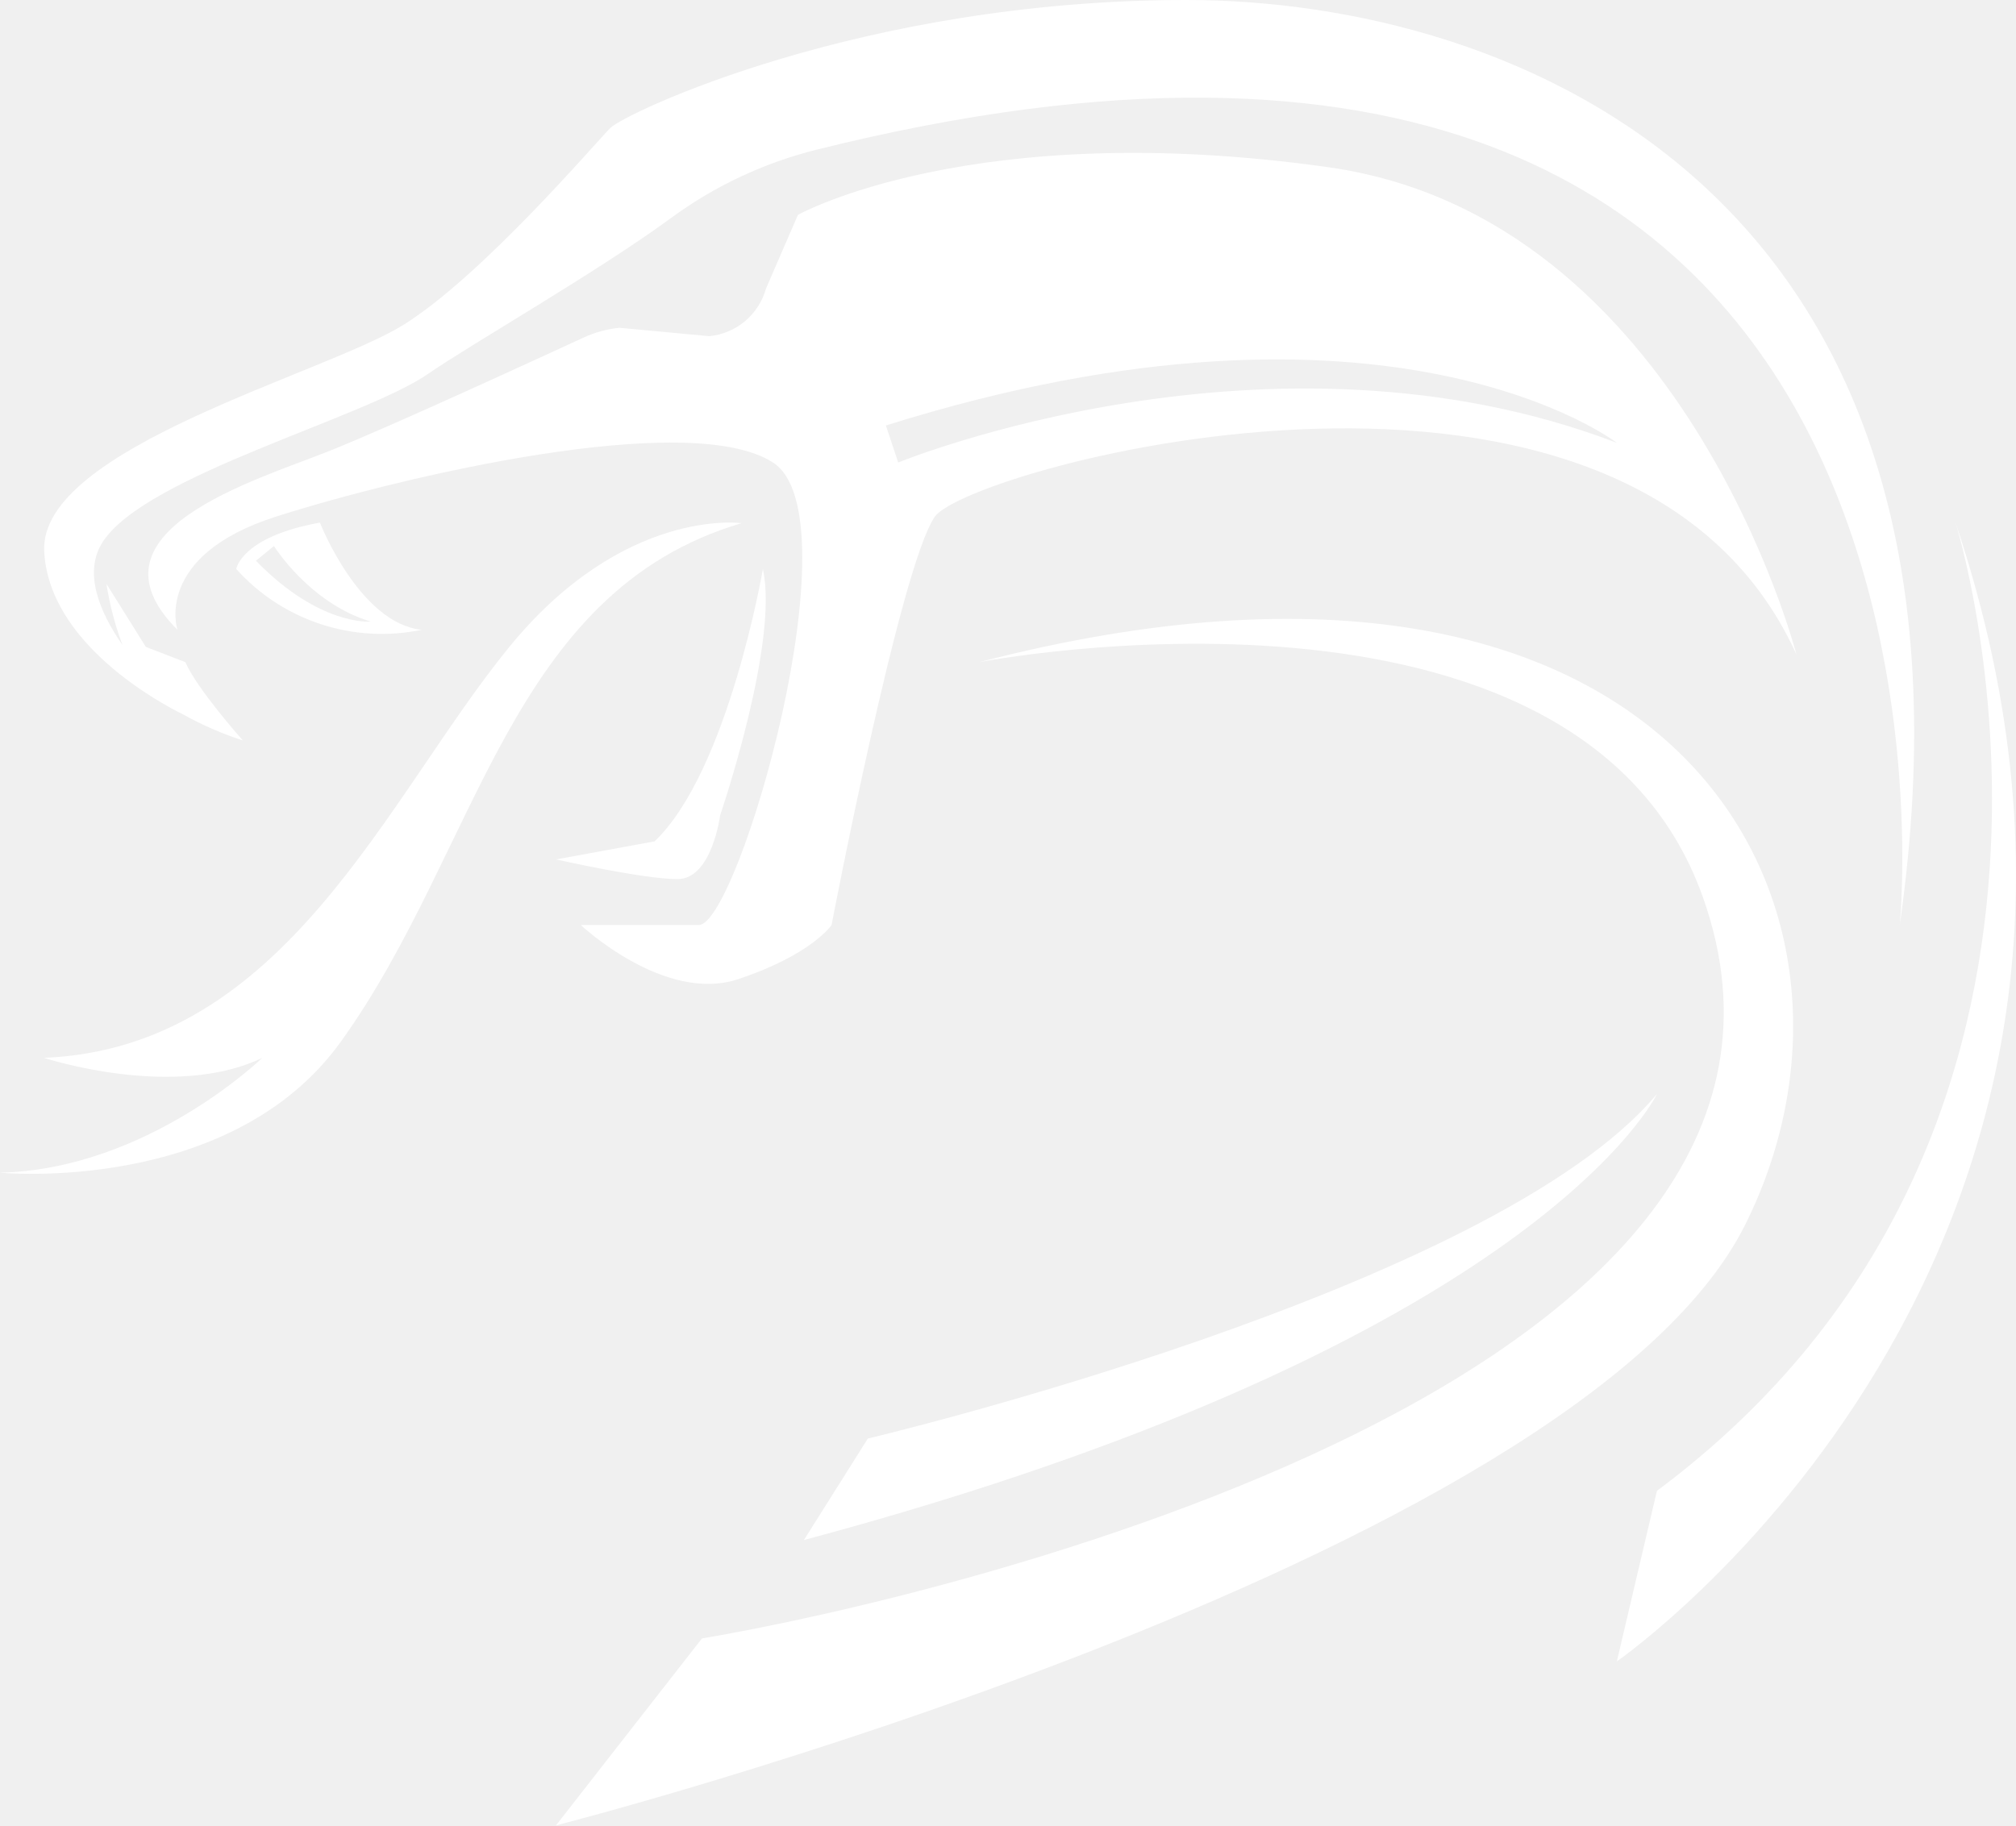
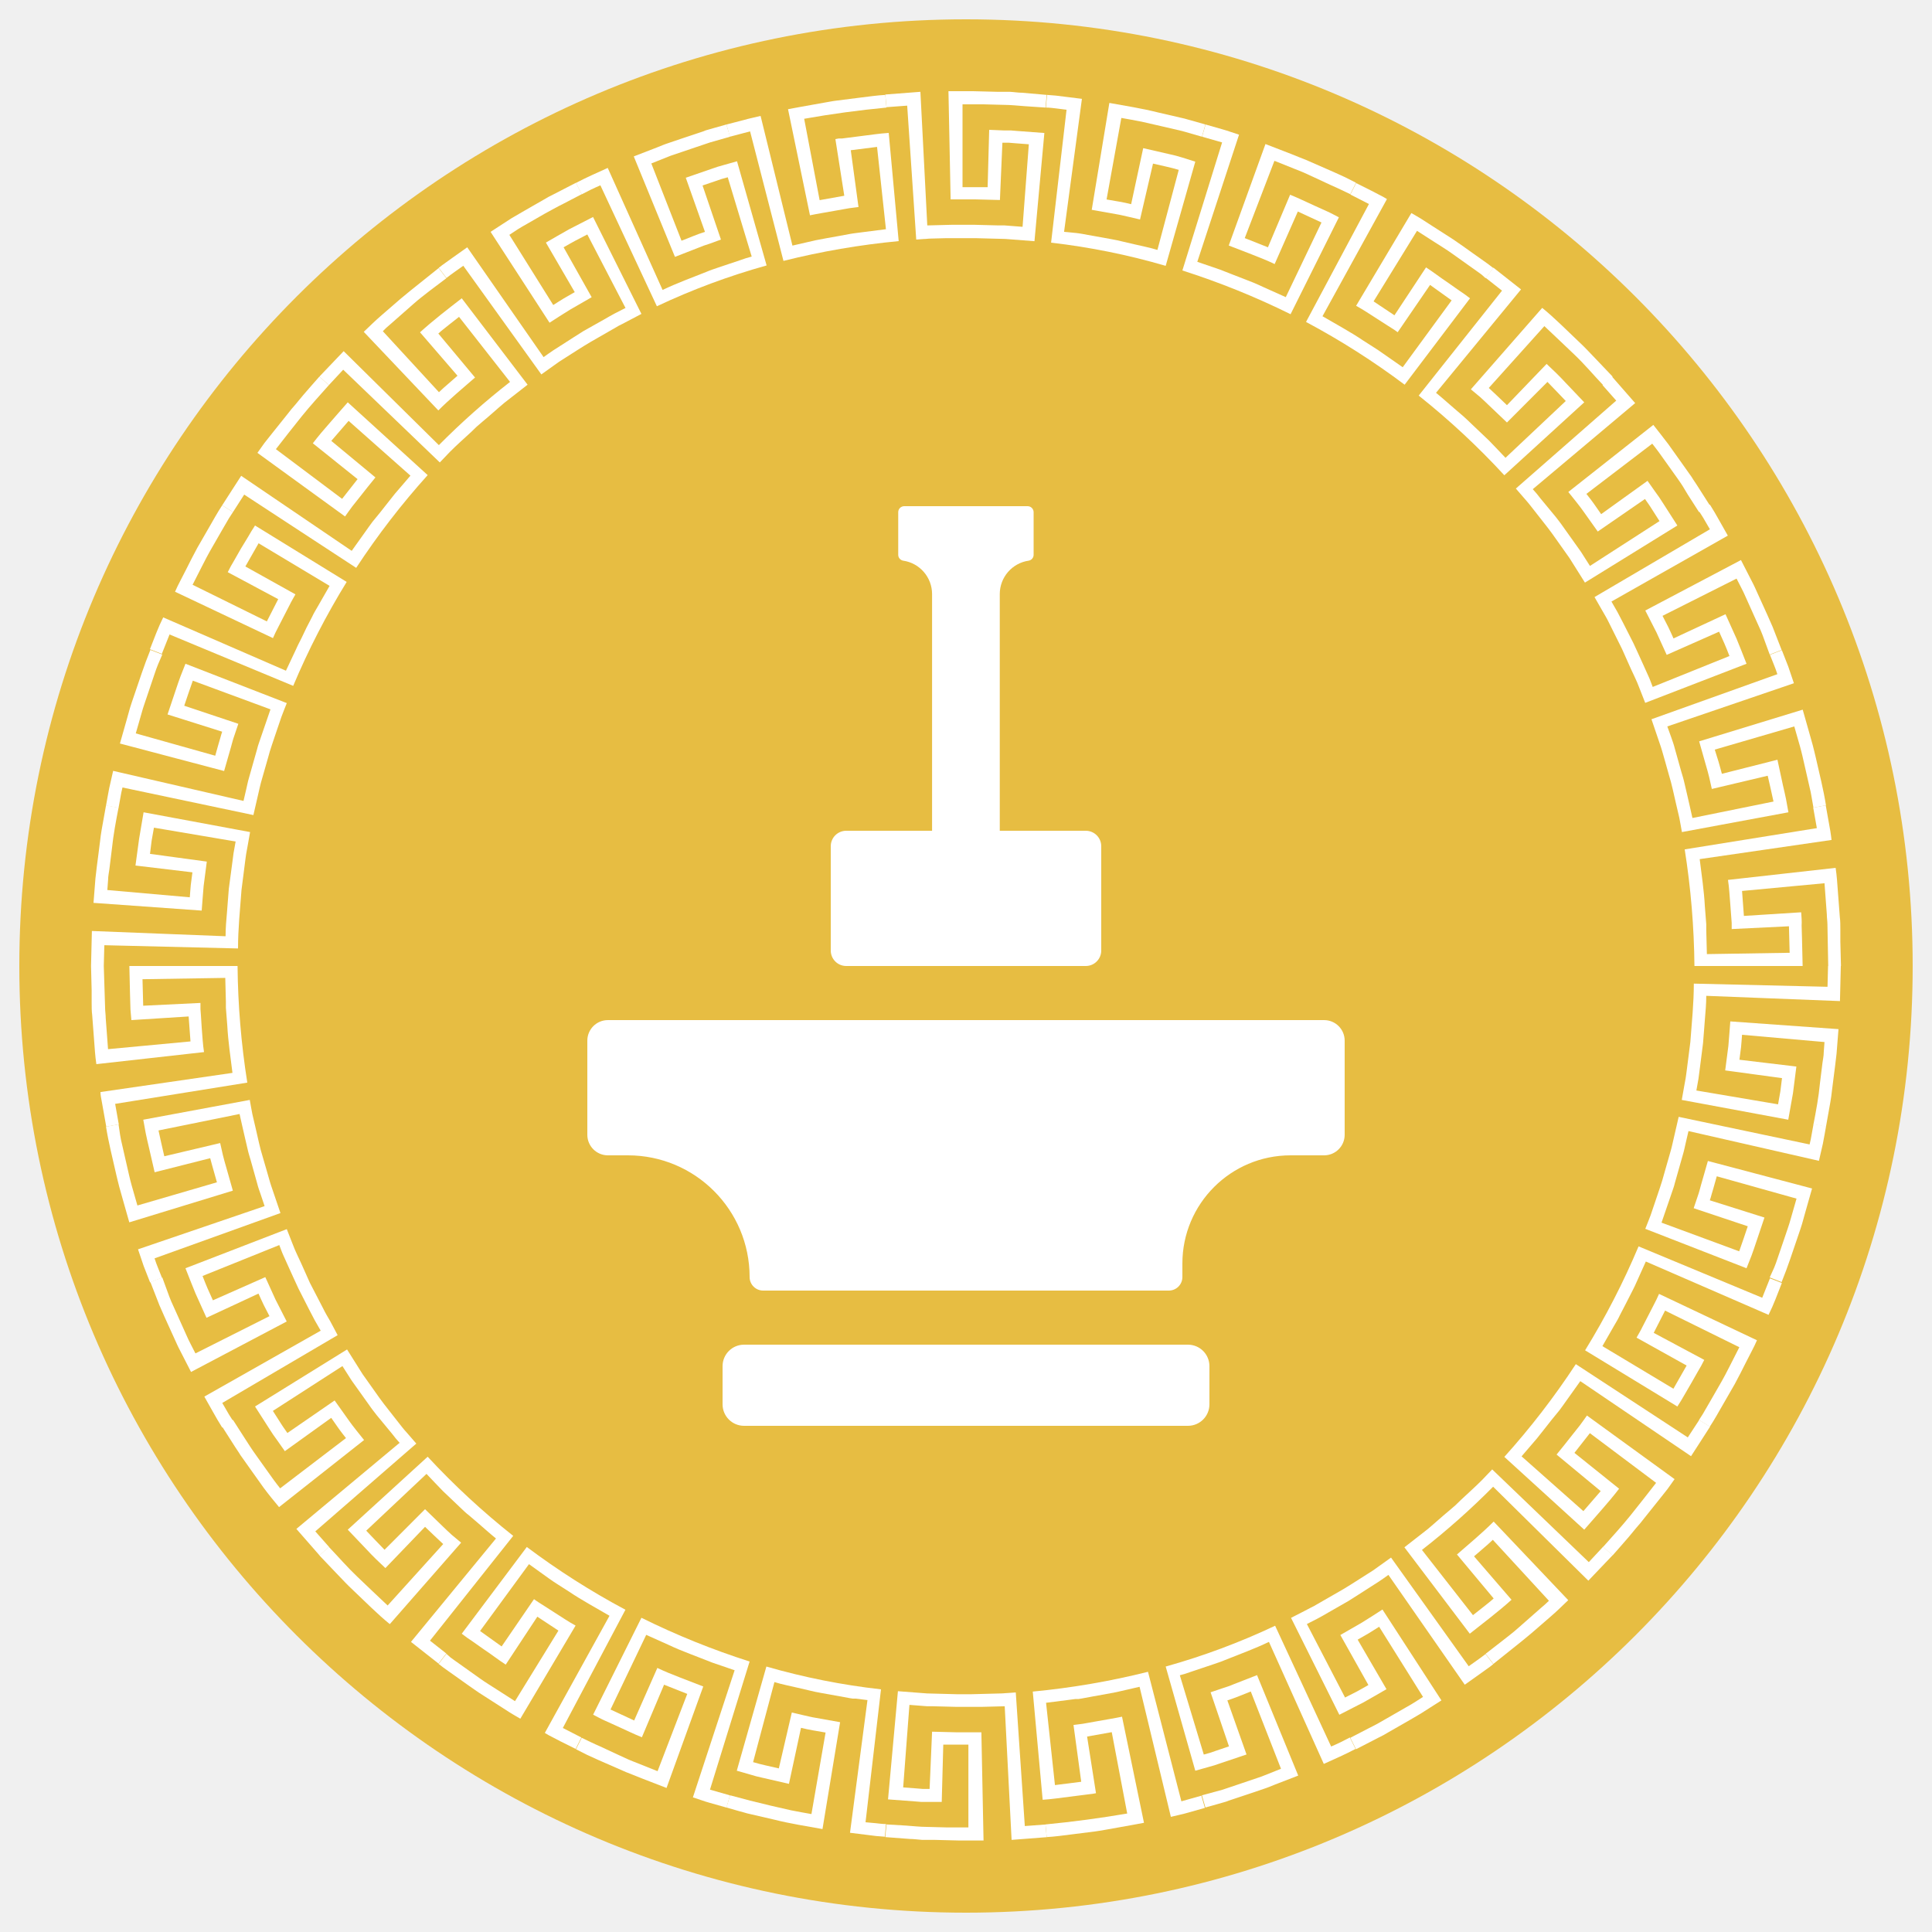
- <svg xmlns="http://www.w3.org/2000/svg" id="Layer_2" data-name="Layer 2" viewBox="0 0 364.55 330.18">
+ <svg xmlns="http://www.w3.org/2000/svg" id="f453fb13-d729-4c87-9b80-e73701f1eddd" data-name="Capa 1" viewBox="0 0 250 250">
  <defs>
-     <style>.cls-1{fill:#fff;}</style>
+     <style>.b59ed797-7735-4f85-b810-8016d229bfb6{fill:#e7bd42;}.acdaec47-8adf-4d39-9b60-c0632d4e4395{fill:#fff;}</style>
  </defs>
-   <path class="cls-1" d="M463,530.55c132.9-35.6,154.26-80.69,154.26-80.69-29.66,35.6-142.7,62.33-142.7,62.33Z" transform="translate(-317.63 -251.99)" />
-   <path class="cls-1" d="M642.47,370.36s-20.3-79-84.55-88.11-96,8.6-96,8.6l-5.78,13.34a11.84,11.84,0,0,1-10.24,8.61l-16.25-1.52a20.07,20.07,0,0,0-6.49,1.77c-9,4.14-35,16.13-46,20.52-13.35,5.34-45.24,14.54-27.44,32.34,0,0-4.45-13.35,17.8-20.47s74.76-19.58,89.89-9.79S451.13,419.3,444,419.3H422.65s15.13,14.24,28.48,9.79S468,419.3,468,419.3s12.45-65,18.68-73.86S612.21,303.61,642.47,370.36ZM480.05,335.65l-2.23-6.7C568.9,300.34,610,332.09,610,332.09,547.24,308.06,480.05,335.65,480.05,335.65Z" transform="translate(-317.63 -251.99)" />
-   <path class="cls-1" d="M451.72,346.62s-21.36-3-42.13,22.55c-22.11,27.16-40.36,72.38-84,74.16,0,0,23.45,7.72,39.47,0,0,0-20.77,20.18-47.47,20.77,0,0,41.76,4.09,61.7-23.73C404.25,405.61,409.59,359.08,451.72,346.62Z" transform="translate(-317.63 -251.99)" />
-   <path class="cls-1" d="M350.84,381.27a61,61,0,0,0,10.7,4.65s-8.31-9.33-10.39-14.16L344,369l-7.12-11.4a56,56,0,0,0,2.9,11.07c-4.24-6.12-7.17-13.27-3.49-18.79,8-12,47.17-22.25,58.74-30.26,7.66-5.31,30.86-18.58,43.87-28.15a75.38,75.38,0,0,1,26.48-12.43C680.72,225.38,661.16,419.3,661.16,419.3c19-133.19-70.31-167.31-129-167.31S430.66,272.46,428,275.13s-23.14,26.7-37.38,35.6-65.86,22.25-65,40.94C326.44,368.42,346.66,379.21,350.84,381.27Z" transform="translate(-317.63 -251.99)" />
-   <path class="cls-1" d="M360.35,354.91a35.38,35.38,0,0,0,33.52,11c-11.27-1.19-18.39-19.39-18.39-19.39C361.24,349.08,360.35,354.91,360.35,354.91Zm24.32,9.51s-9.19.89-20.76-11l3.26-2.67S373.57,361.09,384.67,364.42Z" transform="translate(-317.63 -251.99)" />
-   <path class="cls-1" d="M671.25,346.52s34.41,109.27-54,175.13L610,552.5S715.74,479.31,671.25,346.52Z" transform="translate(-317.63 -251.99)" />
-   <path class="cls-1" d="M447.86,399.43s10.68-31.19,7.72-44.52c0,0-6.23,36.51-19.58,49.26l-17.8,3.27S433.92,411,440.15,411,447.86,399.43,447.86,399.43Z" transform="translate(-317.63 -251.99)" />
-   <path class="cls-1" d="M633.27,473.4c28.27-56.88-11.86-134.49-138.58-101.64,0,0,108.32-21,130.87,42.5,31.08,87.52-138.84,127-181,134.09l-26.4,33.82S602.67,535,633.27,473.4Z" transform="translate(-317.63 -251.99)" />
+   <circle class="b59ed797-7735-4f85-b810-8016d229bfb6" cx="125" cy="125" r="122.5" />
+   <path class="acdaec47-8adf-4d39-9b60-c0632d4e4395" d="M174,134.65v12.19a2.66,2.66,0,0,1-2.66,2.66H167a14,14,0,0,0-14,14v1.75a1.75,1.75,0,0,1-1.75,1.75H98.75A1.75,1.75,0,0,1,97,165.25h0A15.75,15.75,0,0,0,81.25,149.5H78.66A2.66,2.66,0,0,1,76,146.84V134.65A2.66,2.66,0,0,1,78.66,132h92.68A2.66,2.66,0,0,1,174,134.65Z" />
+   <rect class="acdaec47-8adf-4d39-9b60-c0632d4e4395" x="93.5" y="174" width="63" height="10.5" rx="2.78" />
+   <path class="acdaec47-8adf-4d39-9b60-c0632d4e4395" d="M129.37,107.5V76.88a4.37,4.37,0,0,1,3.74-4.33.77.77,0,0,0,.64-.76V66.28a.78.78,0,0,0-.77-.78H117a.78.78,0,0,0-.77.78v5.51a.77.77,0,0,0,.64.76,4.37,4.37,0,0,1,3.74,4.33V107.5H109.5a2,2,0,0,0-2,2V123a2,2,0,0,0,2,2h31a2,2,0,0,0,2-2V109.5a2,2,0,0,0-2-2Z" />
+   <path class="acdaec47-8adf-4d39-9b60-c0632d4e4395" d="M234.66,145.49l1.62.3.56-3.13c.1-.52.15-1,.22-1.58l.2-1.58c.13-1.05.28-2.1.39-3.16l.25-3.17-14-1c-.09,1.06-.15,2.12-.25,3.18l-.41,3.16,7.35,1-.21,1.7-.3,1.69-10.57-1.79.27-1.51.2-1.53.39-3.06c.09-1,.15-2,.24-3.07s.18-2.05.18-3.08l17.3.68.11-4.54h-1.65l-.07,2.69-17.3-.41c0,2.53-.26,5-.45,7.56l-.48,3.76c-.05.31-.07.62-.13.94l-.17.93-.33,1.86,13.78,2.56.61-3.43.44-3.45-7.37-.88.21-1.61c.06-.54.08-1.08.13-1.62l10.67.94-.1,1.34c0,.45-.1.89-.16,1.33l-.33,2.67C235.33,142,235,143.73,234.66,145.49Z" />
+   <path class="acdaec47-8adf-4d39-9b60-c0632d4e4395" d="M229,165.3l1.54.6c.82-2,1.45-4,2.14-6,.17-.51.35-1,.5-1.51l.43-1.54.87-3.06L221,150.23l-.88,3.07-.21.77c-.07.25-.15.51-.24.76l-.51,1.51,7,2.34c-.37,1.08-.72,2.17-1.11,3.24L215,158.21c.35-1,.66-1.94,1-2.91l.5-1.46a6.29,6.29,0,0,0,.22-.74l.21-.74.85-3c.15-.49.24-1,.36-1.5l.35-1.5,16.88,3.85.51-2.22c.15-.74.27-1.49.41-2.24l-1.62-.3-.24,1.33-.12.66-.15.65-16.94-3.57-.85,3.69c-.06.31-.16.61-.24.91l-.26.91-.52,1.82c-.31,1.22-.76,2.4-1.15,3.6l-.61,1.8c-.22.59-.46,1.17-.69,1.76L226,164.11l.64-1.62c.21-.54.38-1.09.57-1.64l1.11-3.3-7.07-2.23c.09-.25.16-.51.23-.77l.23-.78.44-1.56,10.32,2.89-.74,2.58c-.11.44-.26.86-.4,1.29l-.43,1.27-.87,2.55c-.07.21-.14.43-.22.64l-.24.62Z" />
+   <path class="acdaec47-8adf-4d39-9b60-c0632d4e4395" d="M219.85,183.74l1.4.87c.59-.89,1.1-1.82,1.63-2.74l1.59-2.76c.5-.94,1-1.89,1.46-2.83l.73-1.42.36-.71.33-.72-12.67-6c-.11.24-.21.48-.33.72l-.36.71-.73,1.42-.73,1.42c-.12.23-.23.47-.37.7l-.39.69,6.48,3.61-1.71,3-9.19-5.51,1.53-2.67.39-.67c.13-.22.24-.45.35-.68l.71-1.37.7-1.37.35-.69c.12-.22.22-.46.33-.7l1.26-2.8,15.88,6.9.47-1,.42-1,.83-2.12-1.54-.6-1,2.51-16-6.65a98.72,98.72,0,0,1-6.92,13.45L217.05,182l.47-.74c.15-.24.29-.5.44-.75l.87-1.5.86-1.51.44-.76c.14-.25.27-.51.4-.77l-6.54-3.5,1.47-2.88,9.61,4.74-1.22,2.4-.62,1.2c-.2.4-.44.78-.65,1.17l-1.34,2.33-.68,1.17C220.35,183,220.09,183.36,219.85,183.74Z" />
+   <path class="acdaec47-8adf-4d39-9b60-c0632d4e4395" d="M207.45,200.16l1.22,1.11c.7-.78,1.39-1.59,2.09-2.39l1-1.21.52-.6c.17-.2.33-.41.49-.62l2-2.5,1-1.26.92-1.29-11.34-8.23c-.31.43-.61.87-.93,1.29l-1,1.26c-.66.83-1.31,1.67-2,2.5l5.71,4.73-2.24,2.59-8-7.09,2-2.33c.65-.8,1.27-1.62,1.91-2.42l1-1.22c.31-.41.6-.83.9-1.25l1.79-2.51,14.33,9.71c.83-1.27,1.64-2.55,2.46-3.82l-1.4-.87L218.4,186l-14.49-9.48a99.31,99.31,0,0,1-9.25,12L205,197.94c.77-.86,1.52-1.75,2.29-2.62l1.13-1.32c.38-.44.73-.91,1.09-1.36L203.73,188l2-2.55,8.57,6.43c-1.1,1.41-2.2,2.83-3.33,4.23S208.64,198.82,207.45,200.16Z" />
+   <path class="acdaec47-8adf-4d39-9b60-c0632d4e4395" d="M192.24,214l1,1.31,2.5-2,1.25-1,1.21-1,2.4-2.08c.2-.18.41-.35.6-.53l.58-.54,1.15-1.1-9.65-10.17c-1.51,1.51-3.15,2.86-4.75,4.26l4.75,5.69c-.42.39-.88.73-1.32,1.09L190.6,209l-6.6-8.44a96.62,96.62,0,0,0,9.21-8.18l12.32,12.16,3.14-3.29-1.22-1.11-1.86,2-12.5-12-1.31,1.37c-.44.45-.91.88-1.37,1.31L189,194.13l-.68.66-.72.62c-1,.82-1.9,1.66-2.87,2.47l-3,2.34,8.46,11.18c1.81-1.44,3.67-2.83,5.4-4.39l-4.85-5.62,1.23-1.06c.4-.35.82-.7,1.2-1.08l7.26,7.89-.49.46-.51.44-1,.88-2,1.76-.51.44-.52.42-1.06.83Z" />
+   <path class="acdaec47-8adf-4d39-9b60-c0632d4e4395" d="M174.73,224.87l.74,1.48,2.83-1.46.71-.36.69-.4,1.38-.79c.92-.53,1.85-1.05,2.76-1.6l2.68-1.71-7.63-11.76c-.89.57-1.78,1.16-2.69,1.71l-2.76,1.59,3.63,6.47c-.5.28-1,.58-1.49.84l-1.53.78-4.94-9.51,1.37-.7c.46-.23.9-.51,1.35-.76l2.67-1.53c.88-.54,1.73-1.11,2.6-1.66l1.3-.83c.43-.27.84-.59,1.26-.88L189.54,218l1.86-1.32.92-.66.46-.33.45-.35-1-1.31-.54.41-.54.39-1.1.78L180,201.55l-1.54,1.1-.77.55-.8.51c-1.07.67-2.12,1.37-3.19,2l-3.29,1.89-.41.24-.42.21-.84.44-1.68.86,6.25,12.54,3.1-1.59c1-.55,2-1.15,3-1.72l-3.73-6.41,1.41-.81c.46-.27.91-.58,1.37-.86l5.68,9.08-1.13.72c-.38.24-.77.46-1.16.68l-2.33,1.34-1.17.67c-.39.22-.79.42-1.19.62Z" />
+   <path class="acdaec47-8adf-4d39-9b60-c0632d4e4395" d="M155.53,232.31l.45,1.58,1.53-.43.77-.22.38-.11L159,233l3-1,1.5-.51.38-.13.37-.14.74-.3,3-1.16-5.33-13-3,1.17c-.25.1-.49.21-.74.29l-.76.25-1.51.51,2.38,7-1.63.55-.81.28-.82.23-3.1-10.26.74-.21.73-.25,1.46-.49,1.46-.49.73-.25c.24-.08.48-.18.72-.28,1.9-.76,3.84-1.46,5.69-2.35l7.1,15.79c1.38-.63,2.77-1.23,4.11-1.94l-.74-1.48-1.19.61c-.41.2-.82.38-1.23.56L165,210.37a89.26,89.26,0,0,1-14.16,5.28l3.83,13.48,1.67-.47.84-.24.82-.28,3.3-1.11-2.48-7,.76-.26.76-.29,1.51-.6,3.91,10-2.51,1-2.54.86-2.55.86Z" />
+   <path class="acdaec47-8adf-4d39-9b60-c0632d4e4395" d="M135.29,236.08l.15,1.64c1.06-.06,2.11-.21,3.16-.34l3.16-.4c.53-.06,1.05-.17,1.57-.26l1.57-.28c1-.19,2.09-.36,3.13-.57l-2.84-13.73c-1,.21-2.09.38-3.13.57l-1.57.28-.4.07-.39.05-.79.1,1,7.35-3.4.43-1.15-10.65,3.06-.39.76-.1.39,0,.38-.06,1.51-.28c1-.18,2-.35,3-.55l3-.69,4.05,16.83,1.11-.26.55-.13.55-.15,2.19-.62-.45-1.58-2.59.73-4.32-16.76a100.36,100.36,0,0,1-14.91,2.56l1.28,14c1.15-.07,2.3-.25,3.45-.39l1.73-.22.86-.11.43-.05.43-.08-1.15-7.33,3.19-.57,2,10.53C142.41,235.26,138.85,235.74,135.29,236.08Z" />
+   <path class="acdaec47-8adf-4d39-9b60-c0632d4e4395" d="M114.71,236.08l-.15,1.64,3.18.24c.53,0,1.05.09,1.58.12l1.59,0,3.18.08.8,0,.79,0,1.59,0-.28-14-1.59,0h-.8l-.8,0-3.19-.08-.32,7.41-.85,0-.86-.07-1.71-.13.81-10.68,1.54.12.77.06.77,0,3.08.08.77,0h.78l1.54,0,3.08-.08.89,17.29,4.54-.35-.15-1.64-2.68.2L131.44,219l-.94.07c-.32,0-.63.06-.95.06l-1.9.05-1.89.05c-.32,0-.63,0-1,0l-1,0-3.79-.1-3.78-.29-1.28,14,3.47.26.87.07.87,0,1.74,0,.2-7.42,1.62,0,.81,0h.82l0,10.72c-.45,0-.9,0-1.35,0l-1.34,0-2.68-.07c-.9,0-1.79-.11-2.69-.17Z" />
+   <path class="acdaec47-8adf-4d39-9b60-c0632d4e4395" d="M94.47,232.31,94,233.89l1.53.44.77.21.38.11.39.09,3.11.72c2.06.52,4.16.84,6.25,1.22l2.28-13.83-3.14-.56c-.53-.08-1-.21-1.56-.33l-1.55-.36-1.68,7.23-1.67-.38-.83-.2-.83-.23,2.76-10.36.74.21.75.18,1.5.34,1.5.35c.51.12,1,.24,1.51.32l3,.54.75.14.38.06.39,0,1.52.19-2.26,17.17,2.25.28,1.13.14,1.13.09.15-1.64c-.44,0-.89-.06-1.33-.11L112,235.8l2-17.2a89.09,89.09,0,0,1-14.83-2.95l-3.83,13.48,1.68.48.83.24.85.2,3.39.78,1.56-7.25c1,.26,2.12.42,3.18.61L105,234.74c-.88-.16-1.77-.31-2.65-.49l-2.62-.6L97.06,233Z" />
+   <path class="acdaec47-8adf-4d39-9b60-c0632d4e4395" d="M75.27,224.87l-.74,1.48,1.42.72,1.45.66L80.3,229l.73.32.74.29,1.48.59,3,1.16L91,218.23l-3-1.16-1.48-.59c-.49-.2-1-.43-1.46-.65l-3,6.8L79,221.21l4.62-9.66,2.81,1.26c.47.21.93.44,1.41.63l1.43.57c1,.37,1.91.76,2.87,1.12l2.92,1-5.4,16.45,1.08.36.54.18.54.16,2.19.62.45-1.58-2.59-.74L97,215a100.11,100.11,0,0,1-14-5.66l-6.25,12.54c.52.26,1,.54,1.55.78l1.59.72c1.06.47,2.11,1,3.17,1.42L85.93,218l3,1.19-3.84,10-2.5-1c-.42-.17-.84-.32-1.25-.5l-1.22-.56L77.69,226c-.41-.18-.82-.36-1.23-.56Z" />
+   <path class="acdaec47-8adf-4d39-9b60-c0632d4e4395" d="M57.76,214l-1,1.31c.41.34.85.64,1.28.95l1.3.92c.86.61,1.72,1.24,2.6,1.83l2.68,1.72,1.34.86.34.21.34.2.69.4,7.15-12.05c-.94-.51-1.81-1.11-2.71-1.68l-1.34-.86c-.45-.29-.91-.56-1.33-.88l-4.19,6.12-2.79-2,6.33-8.65L71,204.23c.41.31.85.58,1.28.86l1.3.83c1.7,1.15,3.52,2.12,5.29,3.16L70.5,224.24l.49.29.5.26,1,.52,2,1,.74-1.48-2.4-1.23,8.1-15.3a98.29,98.29,0,0,1-12.76-8.12L59.75,211.4c.45.36.93.69,1.4,1l1.42,1c1,.66,1.88,1.36,2.87,2l4.09-6.2L72.26,211l-5.62,9.13-2.26-1.45-1.13-.72-.57-.37c-.19-.12-.37-.25-.55-.38l-2.19-1.56-1.1-.78-.54-.39Z" />
+   <path class="acdaec47-8adf-4d39-9b60-c0632d4e4395" d="M42.55,200.16l-1.22,1.11,2.2,2.31c.73.76,1.45,1.54,2.23,2.26,1.55,1.46,3.05,3,4.68,4.32l9.23-10.54-1.2-1c-.4-.35-.78-.73-1.16-1.09L55,195.29l-5.24,5.25c-.8-.81-1.58-1.65-2.37-2.47l7.8-7.35c.71.74,1.41,1.5,2.13,2.23l2.24,2.13c.37.35.73.71,1.12,1l1.17,1c.78.67,1.54,1.36,2.33,2l-11,13.38,3.57,2.81,1-1.31-2.11-1.66,10.77-13.56A98.25,98.25,0,0,1,55.34,188.5L45,197.94l2.4,2.52c.4.42.79.85,1.21,1.25l1.26,1.2L55,197.57c.78.74,1.55,1.5,2.35,2.23l-7.19,7.95c-1.31-1.22-2.6-2.47-3.9-3.7S43.79,201.46,42.55,200.16Z" />
+   <path class="acdaec47-8adf-4d39-9b60-c0632d4e4395" d="M30.15,183.74l-1.4.87,1.71,2.68.44.66.21.34.23.32.92,1.3,1.85,2.6c.63.85,1.3,1.67,2,2.51l11-8.68-1-1.25-.49-.63c-.17-.21-.31-.43-.47-.64l-1.85-2.6-6.11,4.21-.49-.7c-.17-.23-.31-.48-.47-.72l-.92-1.44,9-5.8.83,1.3c.14.22.27.44.42.65l.45.63,1.79,2.51c.15.21.29.42.45.62l.47.61,1,1.21,1,1.21c.16.2.31.41.48.61l.51.58L38.35,197.84c1,1.15,2,2.3,3,3.43l1.22-1.11c-.6-.66-1.18-1.35-1.77-2l13.07-11.36-1.24-1.43L52.3,185l-.3-.37-.58-.74-1.17-1.49c-.39-.5-.79-1-1.15-1.51l-2.19-3.09-2-3.18L33,182l1.88,2.93c.16.24.31.49.47.72l.51.71,1,1.42,6-4.31.93,1.33c.16.21.31.44.48.65l.5.64-8.52,6.5c-.27-.36-.56-.7-.82-1.07l-.78-1.09-1.56-2.19c-.25-.37-.53-.73-.76-1.11L31.6,186Z" />
+   <path class="acdaec47-8adf-4d39-9b60-c0632d4e4395" d="M21,165.3l-1.54.6,1.17,3c.42,1,.87,1.94,1.3,2.91l.66,1.45.33.73c.1.24.23.47.35.71l1.45,2.83L37.1,171l-1.45-2.84c-.45-1-.88-1.94-1.32-2.9l-6.78,3-.7-1.56c-.23-.52-.43-1.06-.64-1.59l9.93-4c.19.47.36,1,.57,1.43l.63,1.4c.43.93.84,1.87,1.28,2.8l1.4,2.75.71,1.36.77,1.34-15.06,8.53,1.13,2,.57,1c.2.33.4.64.61,1l1.4-.87c-.24-.38-.5-.75-.71-1.14l-.68-1.17,14.93-8.77L42.75,171c-.31-.55-.65-1.09-.92-1.66L40.1,166c-.53-1.15-1-2.3-1.56-3.45l-.39-.86-.35-.88-.69-1.76L24,164.11c.43,1.08.84,2.16,1.29,3.24l1.43,3.17,6.73-3.13c.23.5.44,1,.68,1.48l.74,1.44-9.58,4.82-.61-1.19-.3-.6-.28-.62L23,170.27l-.55-1.22-.28-.62-.25-.62Z" />
+   <path class="acdaec47-8adf-4d39-9b60-c0632d4e4395" d="M15.34,145.49l-1.62.3c.33,2.1.87,4.16,1.33,6.23.13.52.23,1,.38,1.55l.43,1.53.87,3.07,13.4-4.1L29.26,151l-.22-.77c-.07-.25-.14-.51-.2-.77l-.35-1.55-7.23,1.71c-.25-1.12-.52-2.23-.75-3.34L31,144.15c.21,1,.46,2,.68,3l.35,1.5c.05.25.12.5.19.75l.22.74.84,3c.12.5.31,1,.47,1.47l.49,1.46-16.38,5.59.73,2.16c.27.71.55,1.41.83,2.12l1.54-.6-.5-1.25-.24-.62c-.08-.21-.15-.43-.22-.64l16.29-5.86-1.22-3.59c-.1-.29-.18-.6-.27-.9l-.26-.91L34,149.71c-.38-1.21-.62-2.45-.91-3.68l-.43-1.84c-.13-.62-.22-1.24-.34-1.86l-13.78,2.56.31,1.71c.11.57.25,1.13.38,1.7l.78,3.39,7.19-1.82q.09.39.21.78l.22.78.44,1.56-10.29,3-.74-2.59c-.13-.43-.22-.87-.33-1.3l-.3-1.31-.6-2.63-.15-.65-.12-.66Z" />
+   <path class="acdaec47-8adf-4d39-9b60-c0632d4e4395" d="M13.43,125H11.78l.08,3.18,0,1.59c0,.53,0,1.06.07,1.59l.24,3.17c.08,1.06.14,2.12.3,3.17l13.93-1.56c-.16-1-.21-2.12-.3-3.17L26,131.38l-.06-.8c0-.26,0-.53,0-.8l-7.41.36-.09-3.43,10.71-.17.08,3.09c0,.26,0,.51,0,.77l.06.77.12,1.53c.11,2.06.42,4.09.67,6.13L13,141.31c0,.37.08.75.15,1.12l.2,1.12.4,2.24,1.62-.3-.47-2.65L32,140.09A102.82,102.82,0,0,1,30.74,125h-14l.08,3.48.05,1.73a8.46,8.46,0,0,0,.05.87L17,132l7.41-.47.24,3.23-10.67,1-.2-2.68-.1-1.34c0-.45-.08-.89-.08-1.34Z" />
+   <path class="acdaec47-8adf-4d39-9b60-c0632d4e4395" d="M15.34,104.51l-1.62-.3-.56,3.13c-.1.52-.15,1-.22,1.58l-.2,1.58c-.13,1-.28,2.1-.39,3.16l-.25,3.17,14,1c.09-1.06.15-2.12.25-3.18l.41-3.16-7.35-1,.21-1.7.3-1.69,10.57,1.79-.27,1.51-.2,1.53L29.61,115c-.09,1-.15,2.05-.24,3.07s-.18,2-.18,3.08l-17.3-.68L11.78,125h1.65l.07-2.69,17.3.42c0-2.54.26-5,.45-7.57l.48-3.76c.05-.31.07-.62.13-.94l.17-.93.33-1.86-13.78-2.56L18,108.54,17.53,112l7.37.88-.21,1.61c-.06.54-.08,1.08-.13,1.62l-10.67-.94.1-1.34c0-.45.1-.89.16-1.33l.33-2.67C14.67,108,15,106.27,15.34,104.51Z" />
+   <path class="acdaec47-8adf-4d39-9b60-c0632d4e4395" d="M21,84.7l-1.54-.6c-.82,2-1.45,4-2.14,6-.17.51-.35,1-.5,1.51l-.43,1.54-.87,3.06L29,99.77l.88-3.07.21-.77c.07-.25.15-.51.24-.76l.51-1.51-7-2.34c.37-1.08.72-2.17,1.11-3.24L35,91.79c-.35,1-.66,1.94-1,2.91l-.5,1.46a6.29,6.29,0,0,0-.22.74l-.21.74-.85,3c-.15.49-.24,1-.36,1.5l-.35,1.5L14.64,99.75,14.13,102c-.15.74-.27,1.49-.41,2.24l1.62.3.24-1.33.12-.66.15-.65,16.94,3.57.85-3.69c.06-.31.16-.61.24-.91l.26-.91.52-1.82c.31-1.22.76-2.4,1.15-3.6l.61-1.79c.22-.6.46-1.18.69-1.77L24,85.89l-.64,1.62c-.21.54-.38,1.09-.57,1.64l-1.11,3.3,7.07,2.23c-.09.25-.16.51-.23.77l-.23.78-.44,1.56L17.57,94.9l.74-2.58c.11-.44.26-.86.4-1.29l.43-1.27L20,87.21c.07-.21.14-.43.22-.64l.24-.62Z" />
+   <path class="acdaec47-8adf-4d39-9b60-c0632d4e4395" d="M30.15,66.26l-1.4-.87c-.59.89-1.1,1.82-1.63,2.74l-1.59,2.76c-.5.94-1,1.89-1.46,2.83l-.73,1.42-.36.71-.33.72,12.67,6c.11-.24.21-.48.33-.72l.36-.71.73-1.42.73-1.42c.12-.23.23-.47.37-.7l.39-.69L31.75,73.3l1.71-3,9.19,5.51-1.53,2.67-.39.67c-.13.22-.24.45-.35.68l-.71,1.37L39,82.6l-.35.69c-.12.22-.22.46-.33.7L37,86.79l-15.88-6.9-.47,1-.42,1-.83,2.12,1.54.6,1-2.51,16,6.65a98.72,98.72,0,0,1,6.92-13.45L33,68l-.47.74c-.15.24-.29.5-.44.75L31.17,71l-.86,1.51-.44.76c-.14.25-.27.51-.4.77L36,77.53l-1.47,2.88-9.61-4.74,1.22-2.4.62-1.2c.2-.4.44-.78.65-1.17l1.34-2.33.68-1.17C29.65,67,29.91,66.64,30.15,66.26Z" />
+   <path class="acdaec47-8adf-4d39-9b60-c0632d4e4395" d="M42.55,49.84l-1.22-1.11c-.7.78-1.39,1.59-2.09,2.39l-1,1.21-.52.6c-.17.2-.33.41-.49.62l-2,2.5-1,1.26-.92,1.29,11.34,8.23c.31-.43.61-.87.93-1.29l1-1.26c.66-.83,1.31-1.67,2-2.5l-5.71-4.73,2.24-2.59,8,7.09-2,2.33c-.65.8-1.27,1.62-1.91,2.42l-1,1.22c-.31.41-.6.83-.9,1.25l-1.79,2.51L31.21,61.57c-.83,1.27-1.64,2.55-2.46,3.82l1.4.87L31.6,64l14.49,9.48a99.31,99.31,0,0,1,9.25-12L45,52.06c-.77.86-1.52,1.75-2.29,2.62L41.57,56c-.38.44-.73.91-1.09,1.36L46.27,62l-2,2.55L35.7,58.12c1.1-1.41,2.2-2.83,3.33-4.23S41.36,51.18,42.55,49.84Z" />
+   <path class="acdaec47-8adf-4d39-9b60-c0632d4e4395" d="M57.76,36l-1-1.31-2.5,2-1.25,1-1.21,1-2.4,2.08c-.2.18-.41.35-.6.53l-.58.54-1.15,1.1,9.65,10.17c1.51-1.51,3.15-2.86,4.75-4.26l-4.75-5.69c.42-.39.88-.73,1.32-1.09L59.4,41,66,49.42a96.62,96.62,0,0,0-9.21,8.18L44.47,45.44l-3.14,3.29,1.22,1.11,1.86-2,12.5,12,1.31-1.37c.44-.45.91-.88,1.37-1.31L61,55.87l.68-.66.72-.62c1-.82,1.9-1.66,2.87-2.47l3-2.34L59.75,38.6C57.94,40,56.08,41.43,54.35,43l4.85,5.62L58,49.67c-.4.35-.82.7-1.2,1.08l-7.26-7.89L50,42.4l.51-.44,1-.88,2-1.76.51-.44.52-.42,1.06-.83Z" />
+   <path class="acdaec47-8adf-4d39-9b60-c0632d4e4395" d="M75.27,25.13l-.74-1.48L71.7,25.11l-.71.36-.69.4-1.38.79c-.92.53-1.85,1.06-2.76,1.6L63.48,30l7.63,11.76c.89-.57,1.78-1.16,2.69-1.71l2.76-1.59L72.93,32c.5-.28,1-.58,1.49-.84L76,30.34l4.94,9.51-1.37.7c-.46.23-.9.51-1.35.76L75.5,42.84c-.88.54-1.73,1.11-2.6,1.66l-1.3.83c-.43.28-.84.59-1.26.88L60.46,32,58.6,33.32l-.92.66-.46.33-.45.35,1,1.31.54-.41.54-.39,1.1-.78L70.05,48.45l1.54-1.1.77-.55.8-.51c1.07-.67,2.12-1.37,3.19-2l3.29-1.89.41-.24.42-.21.84-.44L83,40.62,76.74,28.08l-3.1,1.59c-1,.55-2,1.15-3,1.72l3.73,6.41-1.41.81c-.46.27-.91.58-1.37.86l-5.68-9.08L67,29.67c.38-.24.77-.46,1.16-.68l2.33-1.34L71.68,27c.39-.22.79-.42,1.19-.62Z" />
+   <path class="acdaec47-8adf-4d39-9b60-c0632d4e4395" d="M94.47,17.69,94,16.11l-1.53.43-.77.22-.38.11L91,17l-3,1-1.5.51-.38.13-.37.14-.74.3-3,1.16,5.33,13,3-1.17.74-.29.76-.25L93.29,31l-2.38-7,1.63-.55.81-.28.82-.23,3.1,10.26-.74.21-.73.25-1.46.49-1.46.49-.73.25c-.24.08-.48.18-.72.28-1.9.76-3.84,1.46-5.69,2.35l-7.1-15.79c-1.38.63-2.77,1.23-4.11,1.94l.74,1.48,1.19-.61c.41-.2.82-.38,1.23-.56L85,39.63A89.26,89.26,0,0,1,99.2,34.35L95.37,20.87l-1.67.47-.84.24-.82.28L88.74,23l2.48,7-.76.26-.76.29-1.51.6-3.91-10,2.51-1,2.54-.86,2.55-.86Z" />
+   <path class="acdaec47-8adf-4d39-9b60-c0632d4e4395" d="M114.71,13.92l-.15-1.64c-1.06.06-2.11.21-3.16.34l-3.16.4c-.53.06-1,.17-1.57.26l-1.57.28c-1,.19-2.09.36-3.13.57l2.84,13.73c1-.21,2.09-.38,3.13-.57l1.57-.28.4-.07.39-.05.79-.1-1-7.35,3.4-.43,1.15,10.65-3.06.39-.76.1-.39.05-.38.06-1.51.28c-1,.18-2,.35-3,.55l-3,.69L98.42,15l-1.11.26-.55.13-.55.15L94,16.11l.45,1.58L97.06,17l4.32,16.76a100.36,100.36,0,0,1,14.91-2.56L115,17.2c-1.15.07-2.3.25-3.45.39l-1.73.22-.86.11-.43,0-.43.08,1.15,7.33-3.19.57-2-10.53C107.59,14.74,111.15,14.26,114.71,13.92Z" />
+   <path class="acdaec47-8adf-4d39-9b60-c0632d4e4395" d="M135.29,13.92l.15-1.64L132.26,12c-.53,0-1-.09-1.58-.12l-1.59,0-3.18-.08-.8,0-.79,0-1.59,0,.28,14,1.59,0h.8l.8,0,3.19.08.32-7.41.85,0,.86.07,1.71.13-.81,10.68-1.54-.12-.77-.06-.77,0-3.08-.08-.77,0h-.78l-1.54,0-3.08.08-.89-17.29-4.54.35.15,1.64,2.68-.2L118.56,31l.94-.07c.32,0,.63-.06,1-.06l1.9-.05,1.89,0c.32,0,.63,0,1,0l1,0,3.79.1,3.78.29,1.28-14-3.47-.26-.87-.07-.87,0L128,16.8l-.2,7.42-1.62,0-.81,0h-.82l0-10.72c.45,0,.9,0,1.35,0l1.34,0,2.68.07c.9,0,1.79.11,2.69.17Z" />
+   <path class="acdaec47-8adf-4d39-9b60-c0632d4e4395" d="M155.53,17.69l.45-1.58-1.53-.44-.77-.21-.38-.11-.39-.09-3.11-.72c-2.06-.52-4.16-.84-6.25-1.22l-2.28,13.83,3.14.56c.53.08,1,.21,1.56.33l1.55.36,1.68-7.23,1.67.38.83.2.83.23-2.76,10.36-.74-.21-.75-.18-1.5-.34-1.5-.35c-.51-.12-1-.24-1.51-.32l-3-.54-.75-.14-.38-.06-.39-.05L137.69,30,140,12.79l-2.25-.28-1.13-.14-1.13-.09-.15,1.64c.44,0,.89.06,1.33.11l1.34.17-2,17.2a89.09,89.09,0,0,1,14.83,3l3.83-13.48L153,20.39l-.83-.24-.85-.2-3.39-.78-1.56,7.25c-1-.26-2.12-.42-3.18-.61l1.91-10.55c.88.16,1.77.31,2.65.49l2.62.6,2.62.61Z" />
+   <path class="acdaec47-8adf-4d39-9b60-c0632d4e4395" d="M174.73,25.13l.74-1.48-1.42-.72-1.45-.66L169.7,21l-.73-.32-.74-.29-1.48-.59-3-1.16L159,31.77l3,1.16,1.48.59c.49.2,1,.43,1.46.65l3-6.8L171,28.79l-4.62,9.66-2.81-1.26c-.47-.21-.93-.44-1.41-.63L160.72,36c-1-.37-1.91-.76-2.87-1.12l-2.92-1,5.4-16.45-1.08-.36-.54-.18-.54-.16L156,16.11l-.45,1.58,2.59.74L153,35a100.11,100.11,0,0,1,14,5.66l6.25-12.54c-.52-.26-1-.54-1.55-.78l-1.59-.72c-1.06-.47-2.11-1-3.17-1.42L164.07,32l-3-1.19,3.84-10,2.5,1c.42.17.84.32,1.25.5l1.22.56L172.31,24c.41.18.82.36,1.23.56Z" />
+   <path class="acdaec47-8adf-4d39-9b60-c0632d4e4395" d="M192.24,36l1-1.31c-.41-.34-.85-.64-1.28-.95l-1.3-.92c-.86-.61-1.72-1.24-2.6-1.83l-2.68-1.72L184,28.38l-.34-.21-.34-.2-.69-.4-7.15,12c.94.51,1.81,1.11,2.71,1.68l1.34.86c.45.29.91.56,1.33.88l4.19-6.12,2.79,2-6.33,8.65L179,45.77c-.41-.31-.85-.58-1.28-.86l-1.3-.83c-1.7-1.15-3.52-2.12-5.29-3.16l8.34-15.16-.49-.29-.5-.26-1-.52-2-1-.74,1.48,2.4,1.23L169,41.66a98.29,98.29,0,0,1,12.76,8.12l8.46-11.18c-.45-.36-.93-.69-1.4-1l-1.42-1c-1-.66-1.88-1.36-2.87-2l-4.09,6.2L177.74,39l5.62-9.13,2.26,1.45,1.13.72.57.37c.19.12.37.25.55.38l2.19,1.56,1.1.78.54.39Z" />
+   <path class="acdaec47-8adf-4d39-9b60-c0632d4e4395" d="M207.45,49.84l1.22-1.11-2.2-2.31c-.73-.76-1.45-1.54-2.23-2.26-1.55-1.46-3.05-3-4.68-4.32l-9.23,10.54,1.2,1c.4.35.78.73,1.16,1.09l2.31,2.2,5.24-5.25c.8.81,1.58,1.65,2.37,2.47l-7.8,7.35c-.71-.74-1.41-1.5-2.13-2.23l-2.24-2.13c-.37-.35-.73-.71-1.12-1.05l-1.17-1c-.78-.67-1.54-1.36-2.33-2l11-13.38-3.57-2.81-1,1.31,2.11,1.66L183.58,51.19A98.25,98.25,0,0,1,194.66,61.5L205,52.06l-2.4-2.52c-.4-.42-.79-.85-1.21-1.25l-1.26-1.2L195,52.43c-.78-.74-1.55-1.5-2.35-2.23l7.19-8c1.31,1.22,2.6,2.47,3.9,3.7S206.21,48.54,207.45,49.84Z" />
+   <path class="acdaec47-8adf-4d39-9b60-c0632d4e4395" d="M219.85,66.26l1.4-.87-1.71-2.68-.44-.66-.21-.34-.23-.32-.92-1.3-1.85-2.6c-.63-.85-1.3-1.67-1.95-2.51l-11,8.68,1,1.25.49.63c.17.21.31.43.47.64l1.85,2.6,6.11-4.21.49.7c.17.23.31.48.47.72l.92,1.44-9,5.8-.83-1.3c-.14-.22-.27-.44-.42-.65l-.45-.63-1.79-2.51c-.15-.21-.29-.42-.45-.62l-.47-.61-1-1.21-1-1.21c-.16-.2-.31-.41-.48-.61l-.51-.58,13.25-11.14c-1-1.15-2-2.3-3-3.43l-1.22,1.11c.6.66,1.18,1.35,1.77,2L196.15,63.22l1.24,1.43.31.36.3.37.58.74,1.17,1.49c.39.5.79,1,1.15,1.51l2.19,3.09,2,3.18L217.05,68l-1.88-2.93c-.16-.24-.31-.49-.47-.72l-.51-.71-1-1.42-6,4.31-.93-1.33c-.16-.21-.31-.44-.48-.65l-.5-.64,8.52-6.5c.27.36.56.7.82,1.07l.78,1.09,1.56,2.19c.25.37.53.73.76,1.11L218.4,64Z" />
+   <path class="acdaec47-8adf-4d39-9b60-c0632d4e4395" d="M229,84.7l1.54-.6-1.17-3c-.42-1-.87-1.94-1.3-2.91l-.66-1.45-.33-.73c-.1-.24-.23-.47-.35-.71l-1.45-2.83L212.9,79l1.45,2.84c.45,1,.88,1.94,1.32,2.9l6.78-3,.7,1.56c.23.52.43,1.06.64,1.59l-9.93,4c-.19-.47-.36-1-.57-1.43l-.63-1.4c-.43-.93-.84-1.87-1.28-2.8L210,80.54l-.71-1.36-.77-1.34,15.06-8.53-1.13-2-.57-1c-.2-.33-.4-.64-.61-1l-1.4.87c.24.38.5.75.71,1.14l.68,1.17-14.93,8.77.94,1.64c.31.55.65,1.09.92,1.66L209.9,84c.53,1.15,1,2.3,1.56,3.45l.39.86.35.88.69,1.76L226,85.89c-.43-1.08-.84-2.17-1.29-3.24l-1.43-3.17-6.73,3.13c-.23-.5-.44-1-.68-1.48l-.74-1.44,9.58-4.82.61,1.19.3.6.28.62L227,79.73l.55,1.22.28.62.25.62Z" />
+   <path class="acdaec47-8adf-4d39-9b60-c0632d4e4395" d="M234.66,104.51l1.62-.3c-.33-2.1-.87-4.16-1.33-6.23-.13-.52-.23-1-.38-1.55l-.43-1.53-.87-3.07-13.4,4.1.87,3.07.22.77c.07.25.14.51.2.77l.35,1.55,7.23-1.71c.25,1.12.52,2.23.75,3.34L219,105.85c-.21-1-.46-2-.68-3l-.35-1.5c-.05-.25-.12-.5-.19-.75l-.22-.74-.84-3c-.12-.5-.31-1-.47-1.47L215.75,94l16.38-5.59-.73-2.16c-.27-.71-.55-1.41-.83-2.12l-1.54.6.5,1.25.24.62c.08.21.15.43.22.64L213.7,93.07l1.22,3.59c.1.29.18.6.27.9l.26.91.51,1.82c.38,1.21.62,2.45.91,3.68l.43,1.84c.13.62.22,1.24.34,1.86l13.78-2.56-.31-1.71c-.11-.57-.25-1.13-.38-1.7L230,98.31l-7.19,1.82q-.09-.39-.21-.78l-.22-.78L221.89,97l10.29-3,.74,2.59c.13.43.22.87.33,1.3l.3,1.31.6,2.63.15.65.12.66Z" />
+   <path class="acdaec47-8adf-4d39-9b60-c0632d4e4395" d="M236.57,125h1.65l-.08-3.18,0-1.59c0-.53,0-1.06-.07-1.59l-.24-3.17c-.08-1.06-.14-2.12-.3-3.17l-13.93,1.56c.16,1,.21,2.12.3,3.17l.12,1.59.06.8c0,.26,0,.53,0,.8l7.41-.36.09,3.43-10.71.17-.08-3.09c0-.26,0-.51,0-.77l-.06-.77-.12-1.53c-.11-2.06-.42-4.09-.67-6.13L237,108.69c-.05-.37-.08-.75-.15-1.12l-.2-1.12-.4-2.24-1.62.3.47,2.65L218,109.91A102.82,102.82,0,0,1,219.26,125h14l-.08-3.48-.05-1.73a8.46,8.46,0,0,0,0-.87l-.06-.87-7.41.47-.24-3.23,10.67-1,.2,2.68.1,1.34c0,.45.08.89.08,1.34Z" />
</svg>
